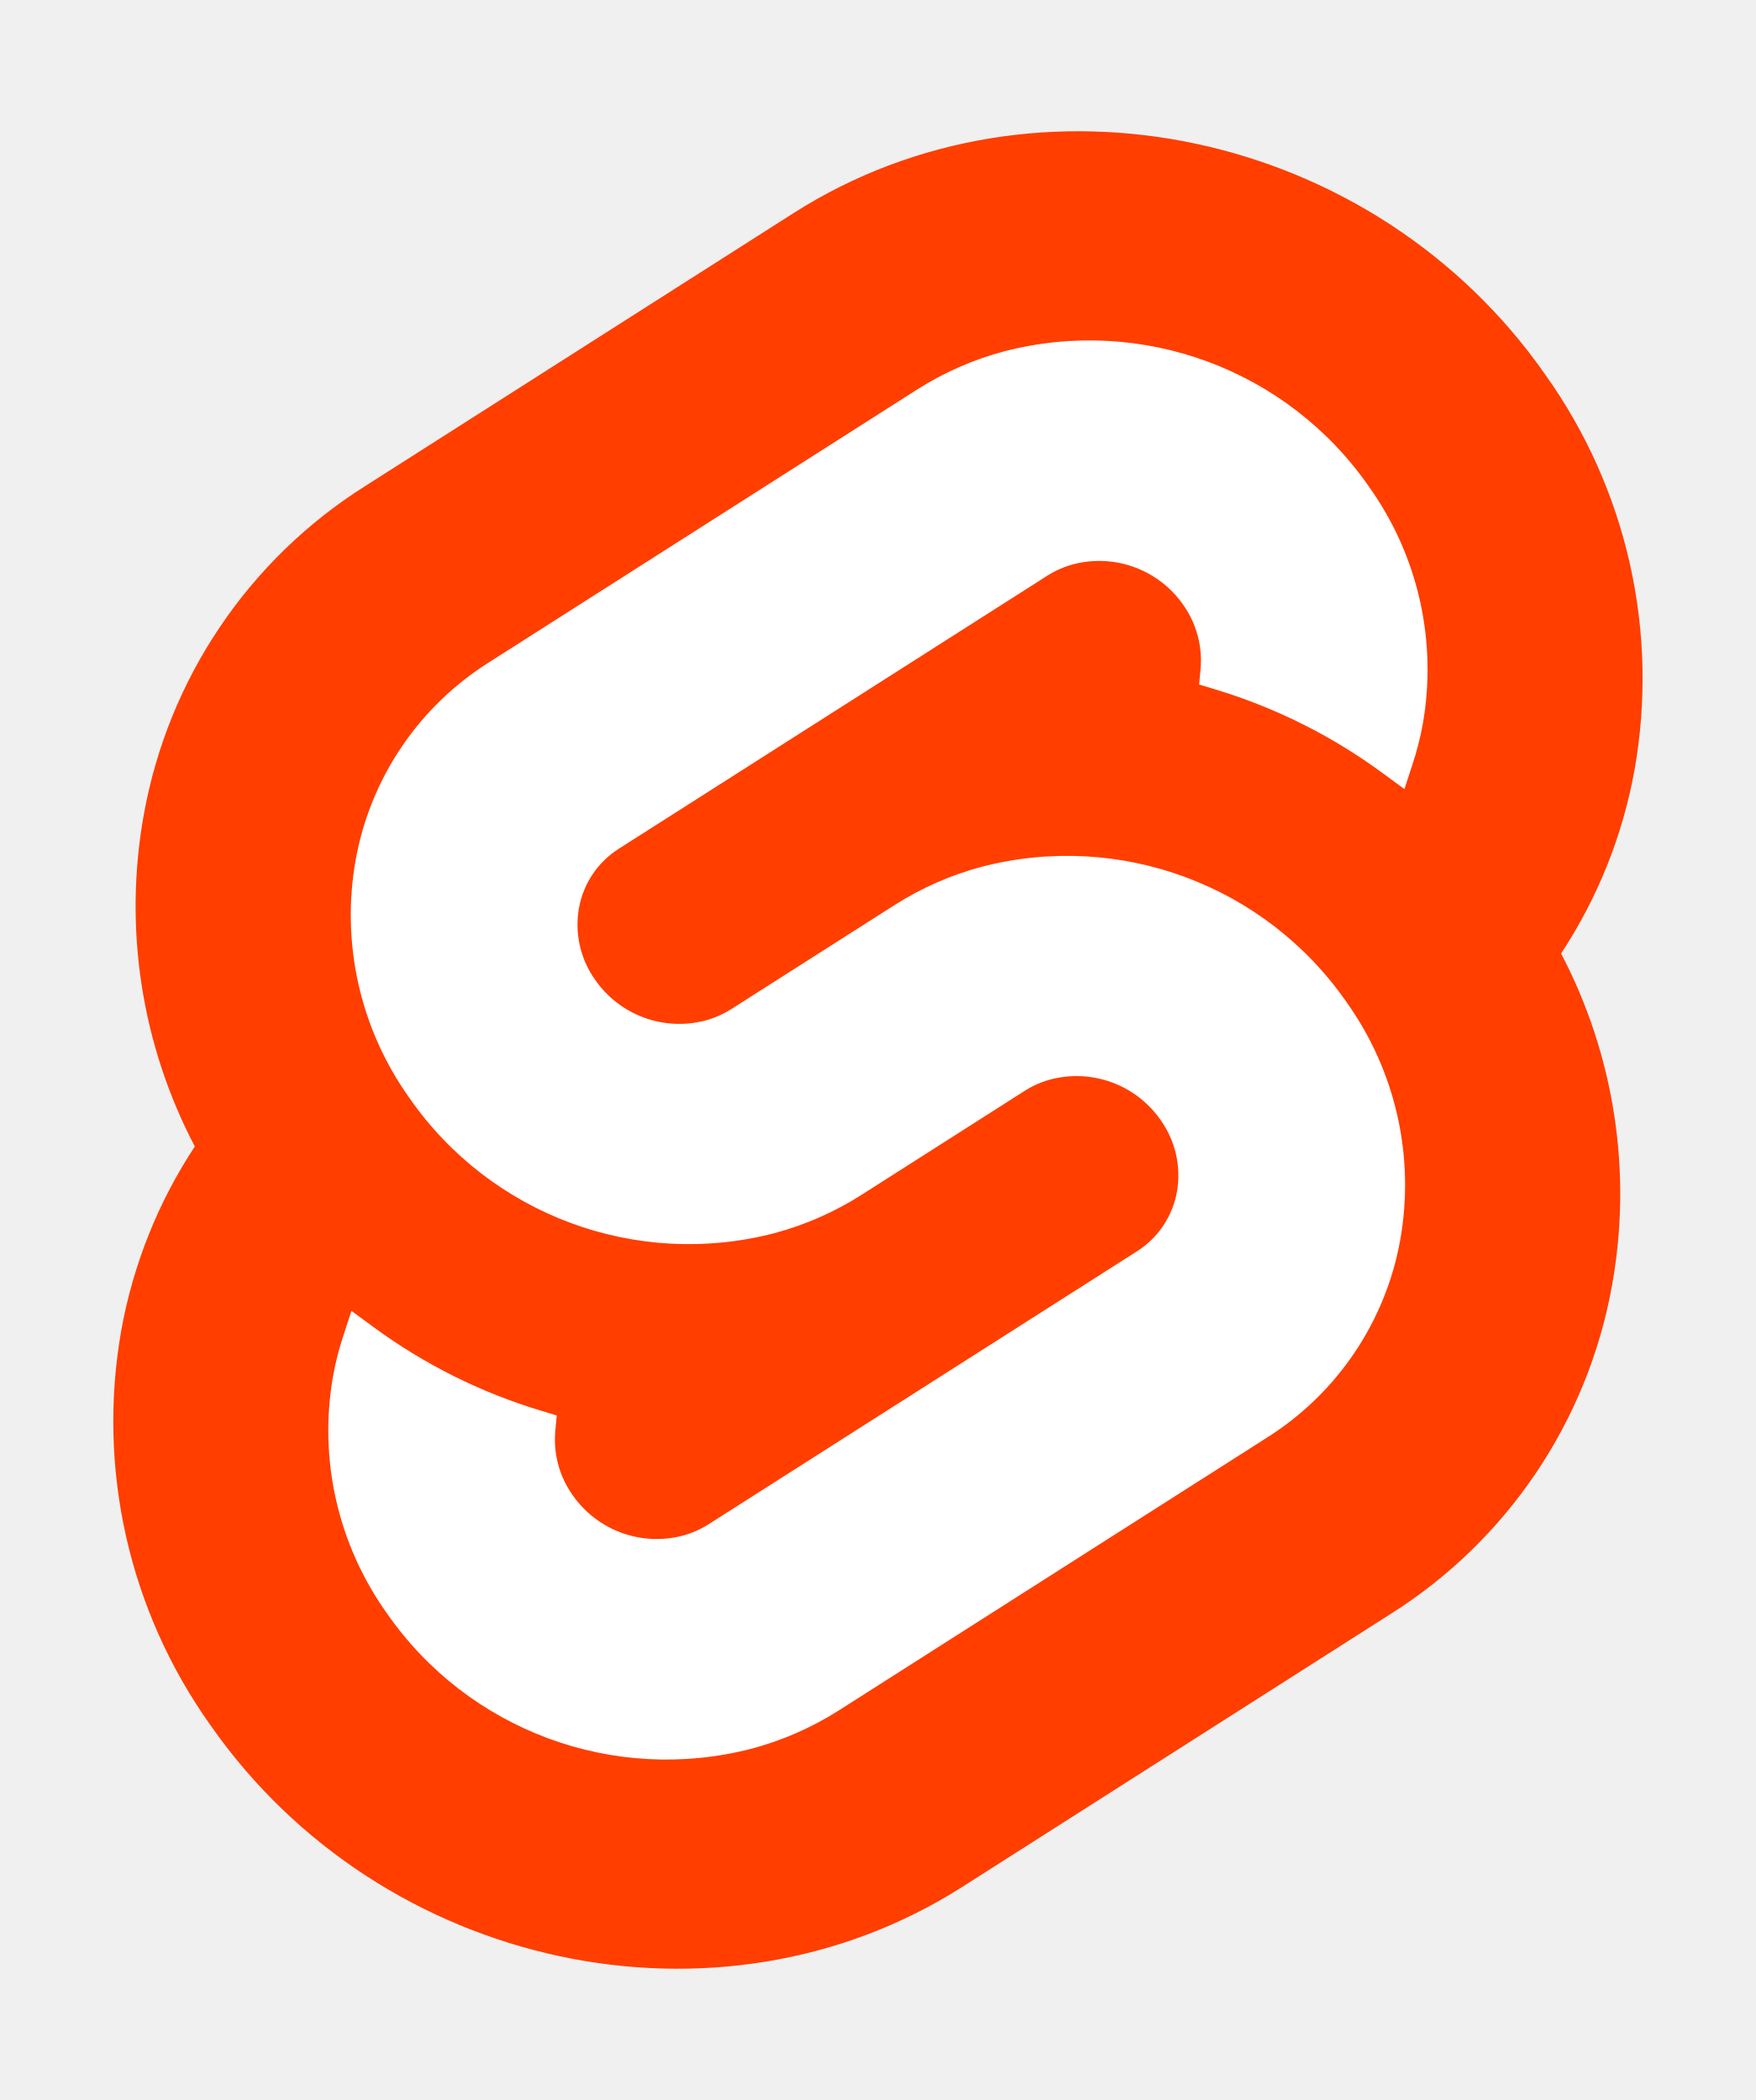
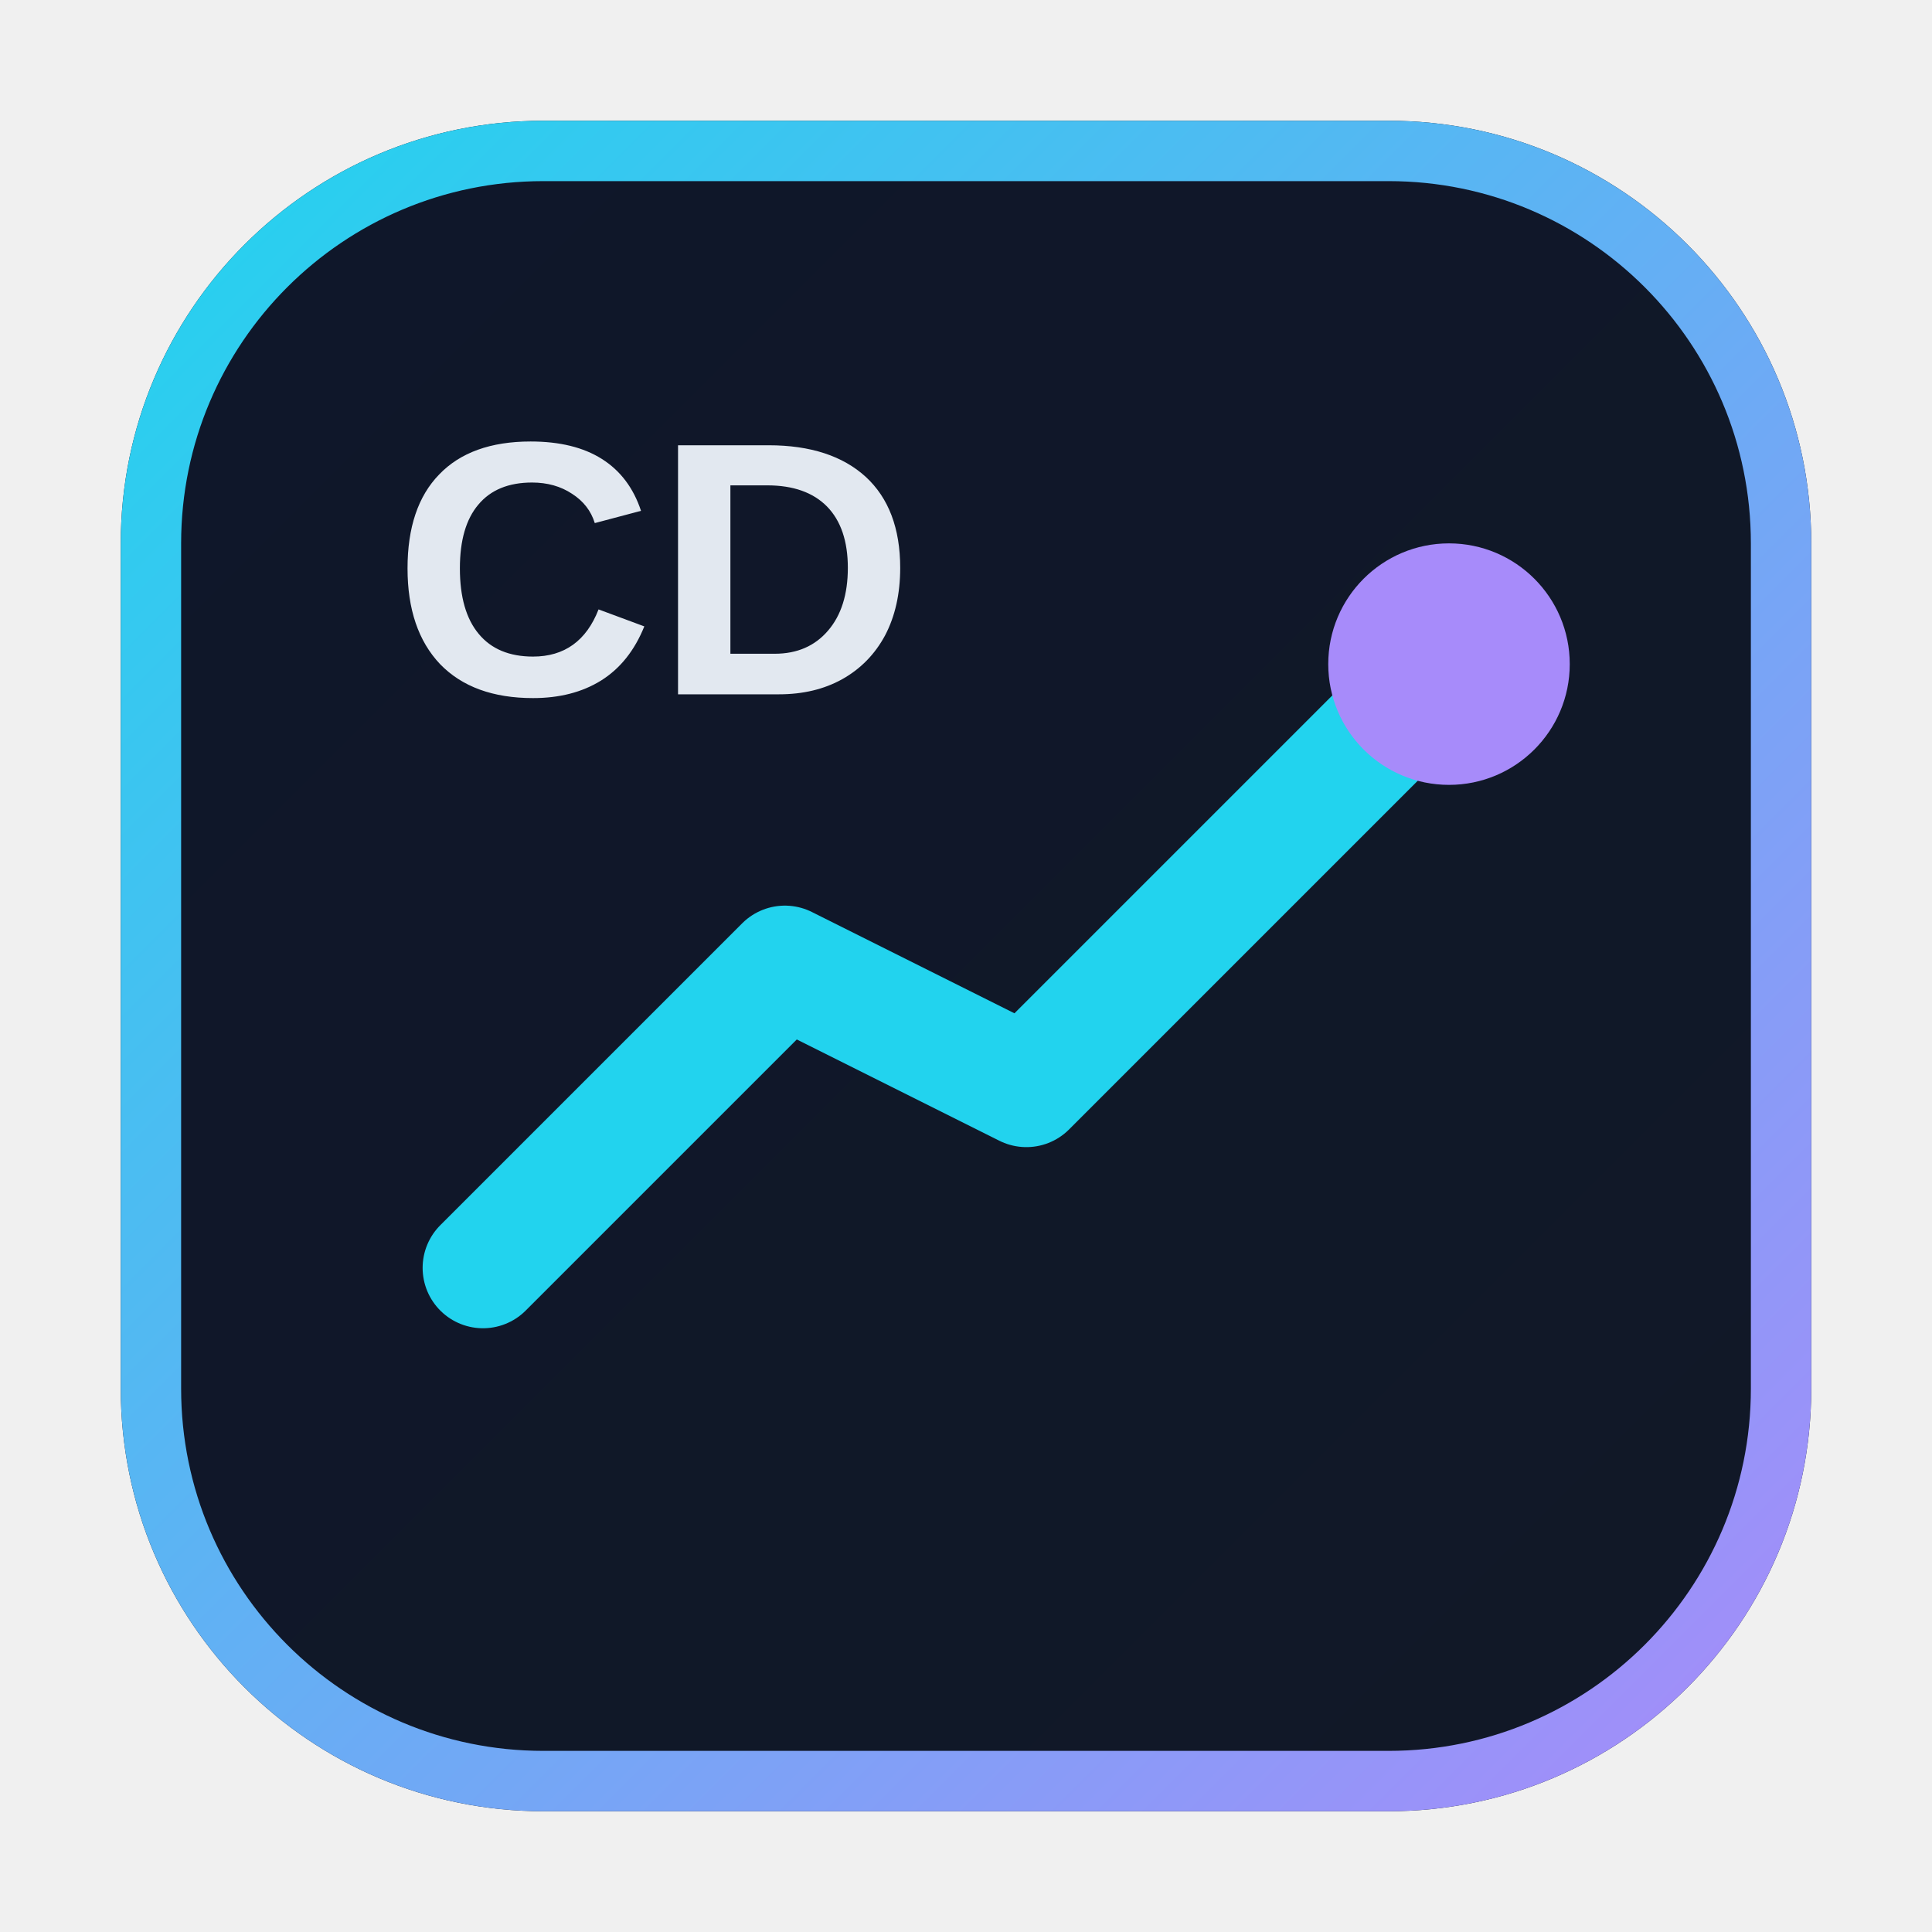
- <svg xmlns="http://www.w3.org/2000/svg" width="107" height="128" viewBox="0 0 107 128">
-   <path d="M94.157 22.819c-10.4-14.885-30.94-19.297-45.792-9.835L22.282 29.608A29.92 29.92 0 0 0 8.764 49.65a31.5 31.5 0 0 0 3.108 20.231 30 30 0 0 0-4.477 11.183 31.9 31.9 0 0 0 5.448 24.116c10.402 14.887 30.942 19.297 45.791 9.835l26.083-16.624A29.92 29.92 0 0 0 98.235 78.35a31.53 31.53 0 0 0-3.105-20.232 30 30 0 0 0 4.474-11.182 31.88 31.88 0 0 0-5.447-24.116" style="fill:#ff3e00" />
-   <path d="M45.817 106.582a20.72 20.72 0 0 1-22.237-8.243 19.17 19.17 0 0 1-3.277-14.503 18 18 0 0 1 .624-2.435l.49-1.498 1.337.981a33.6 33.6 0 0 0 10.203 5.098l.97.294-.09.968a5.85 5.85 0 0 0 1.052 3.878 6.24 6.24 0 0 0 6.695 2.485 5.8 5.8 0 0 0 1.603-.704L69.27 76.28a5.43 5.43 0 0 0 2.45-3.631 5.8 5.8 0 0 0-.987-4.371 6.24 6.24 0 0 0-6.698-2.487 5.7 5.7 0 0 0-1.6.704l-9.953 6.345a19 19 0 0 1-5.296 2.326 20.72 20.72 0 0 1-22.237-8.243 19.17 19.17 0 0 1-3.277-14.502 17.99 17.99 0 0 1 8.13-12.052l26.081-16.623a19 19 0 0 1 5.3-2.329 20.72 20.72 0 0 1 22.237 8.243 19.17 19.17 0 0 1 3.277 14.503 18 18 0 0 1-.624 2.435l-.49 1.498-1.337-.98a33.6 33.6 0 0 0-10.203-5.1l-.97-.294.09-.968a5.86 5.86 0 0 0-1.052-3.878 6.24 6.24 0 0 0-6.696-2.485 5.8 5.8 0 0 0-1.602.704L37.73 51.72a5.42 5.42 0 0 0-2.449 3.63 5.79 5.79 0 0 0 .986 4.372 6.24 6.24 0 0 0 6.698 2.486 5.8 5.8 0 0 0 1.602-.704l9.952-6.342a19 19 0 0 1 5.295-2.328 20.72 20.72 0 0 1 22.237 8.242 19.17 19.17 0 0 1 3.277 14.503 18 18 0 0 1-8.13 12.053l-26.081 16.622a19 19 0 0 1-5.3 2.328" style="fill:#fff" />
+ <svg xmlns="http://www.w3.org/2000/svg" viewBox="0 0 64 64">
+   <defs>
+     <linearGradient id="bg" x1="0" y1="0" x2="1" y2="1">
+       <stop offset="0" stop-color="#0f172a" />
+       <stop offset="1" stop-color="#111827" />
+     </linearGradient>
+     <linearGradient id="neon" x1="0" y1="0" x2="1" y2="1">
+       <stop offset="0" stop-color="#22d3ee" />
+       <stop offset="1" stop-color="#a78bfa" />
+     </linearGradient>
+   </defs>
+   <rect x="4" y="4" width="56" height="56" rx="14" fill="url(#bg)" />
+   <rect x="5" y="5" width="54" height="54" rx="13" fill="none" stroke="url(#neon)" stroke-width="2" />
+   <path d="M16 42 L26 32 L34 36 L48 22" fill="none" stroke="#22d3ee" stroke-width="4" stroke-linecap="round" stroke-linejoin="round" />
+   <circle cx="48" cy="22" r="4" fill="#a78bfa" />
+   <text x="13" y="23" font-size="12" font-family="Arial, sans-serif" fill="#e2e8f0" font-weight="700">CD</text>
</svg>
